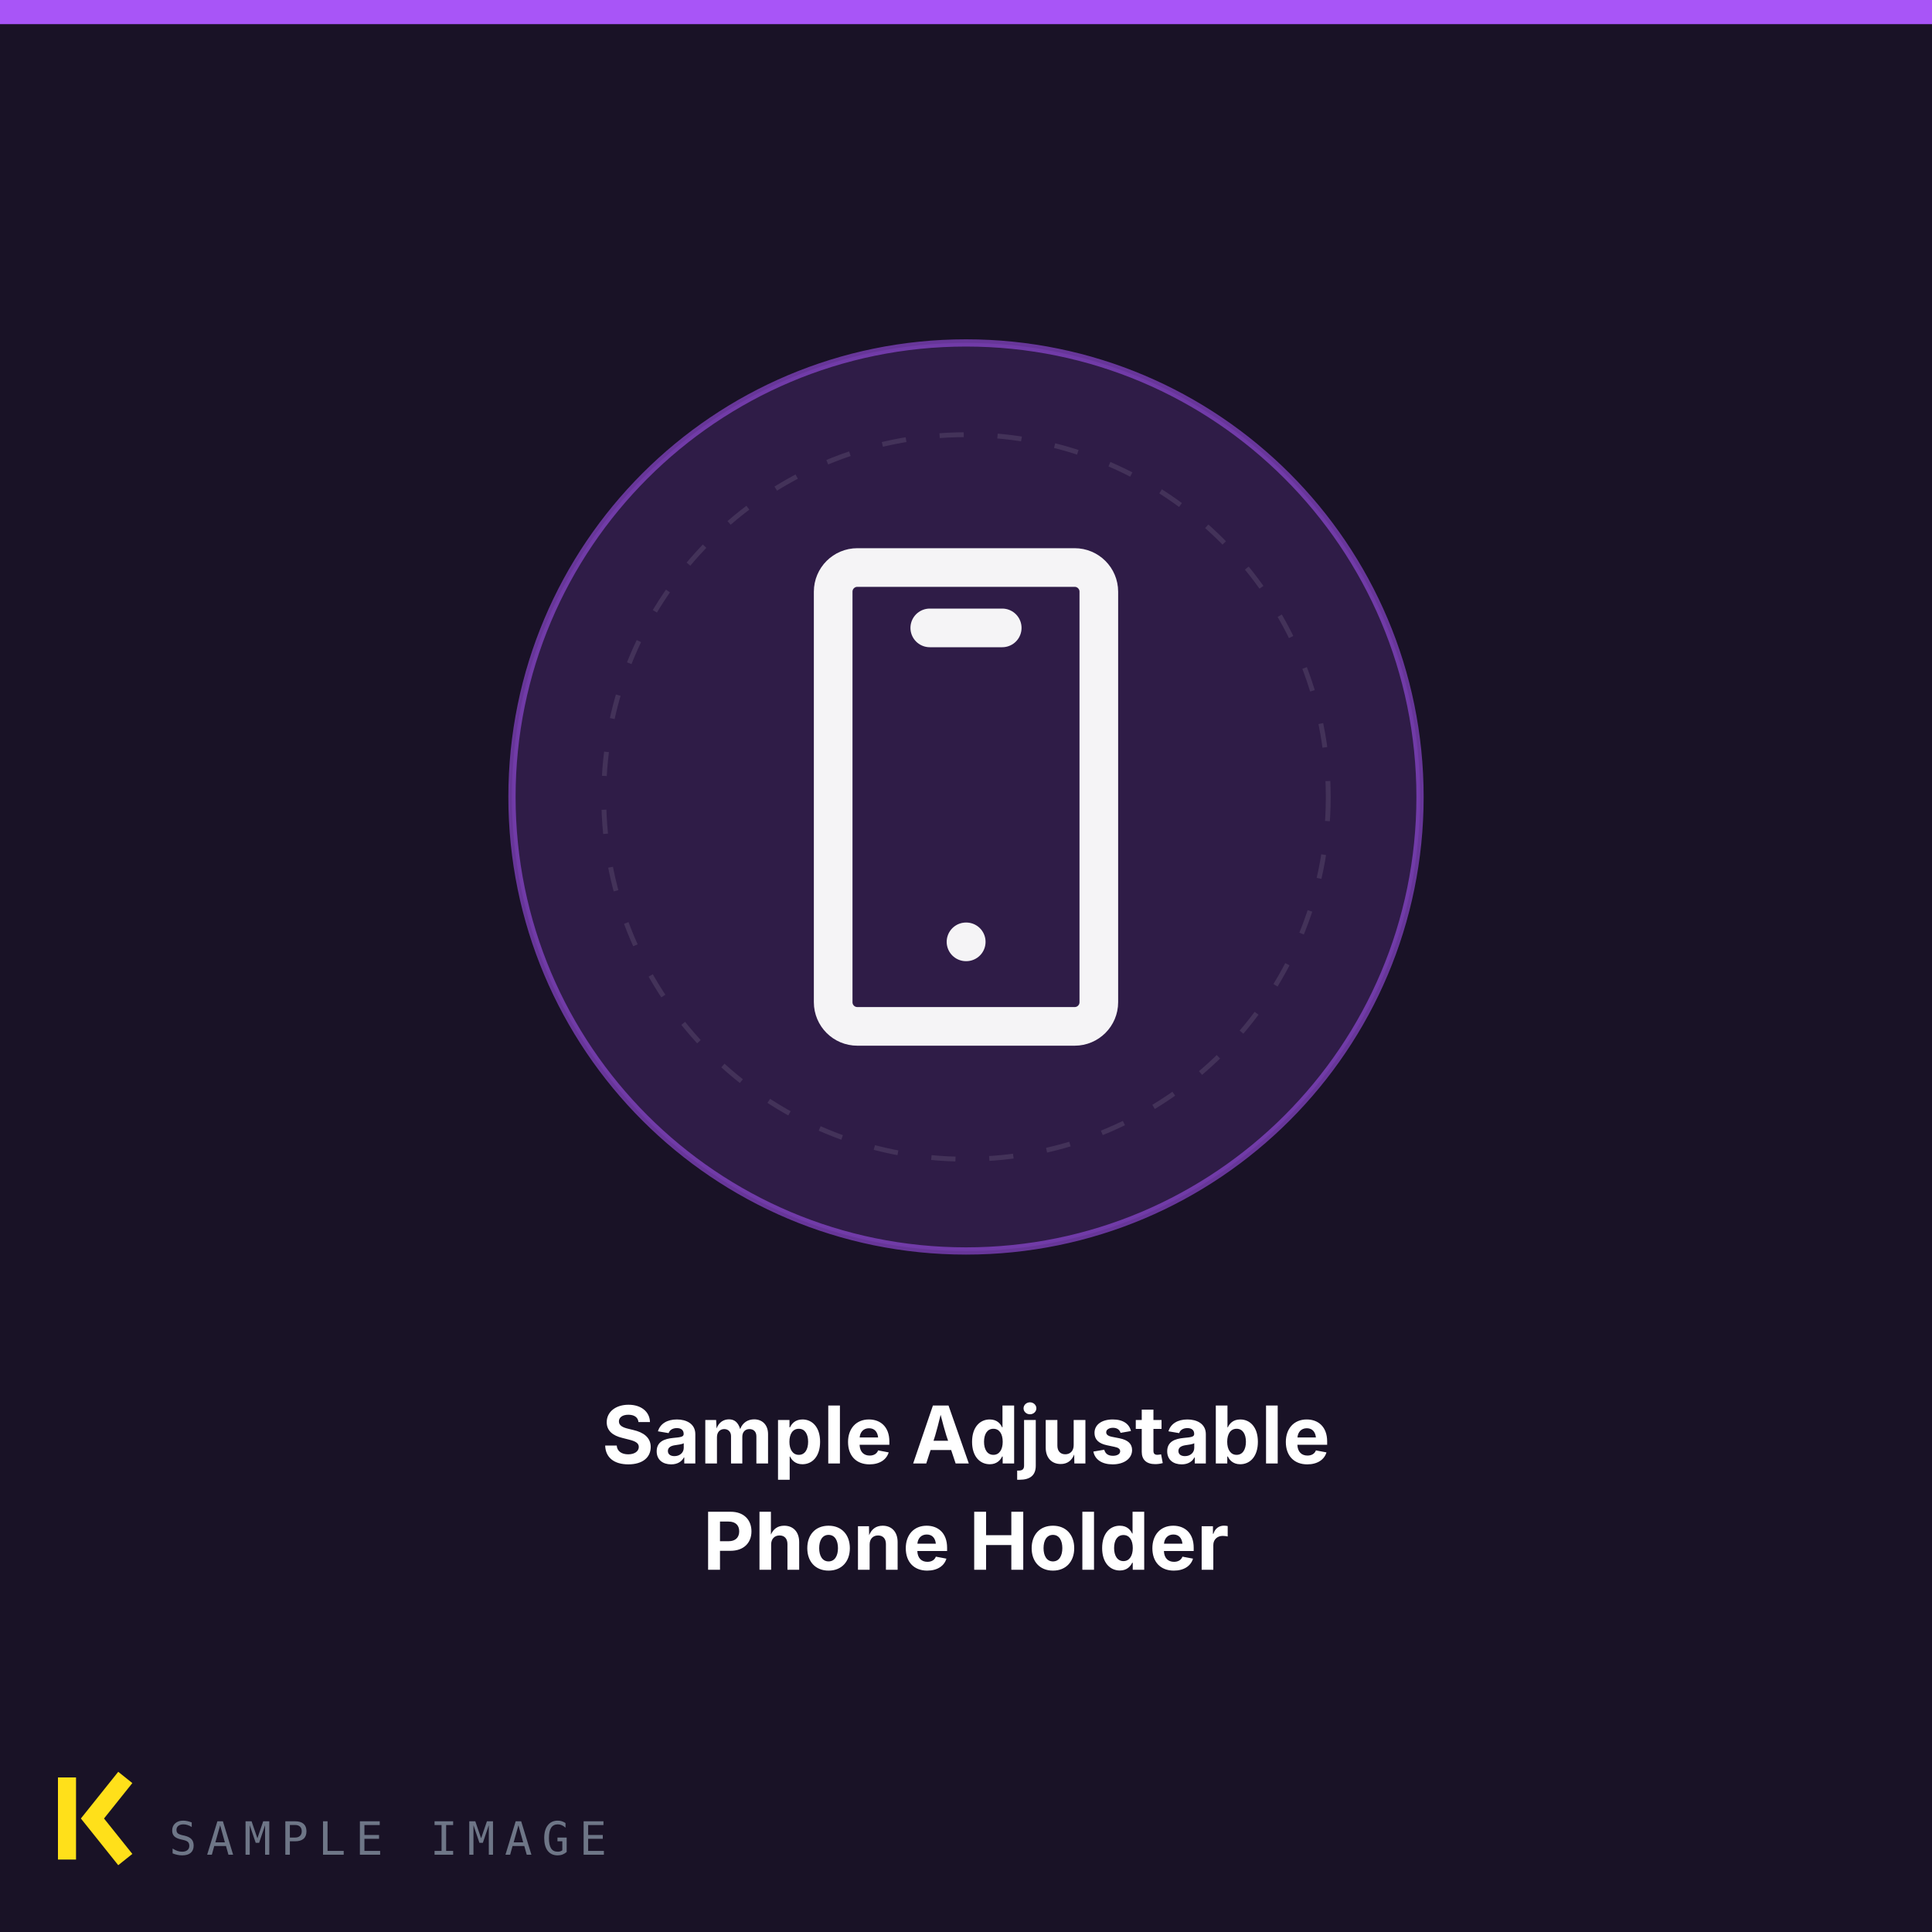
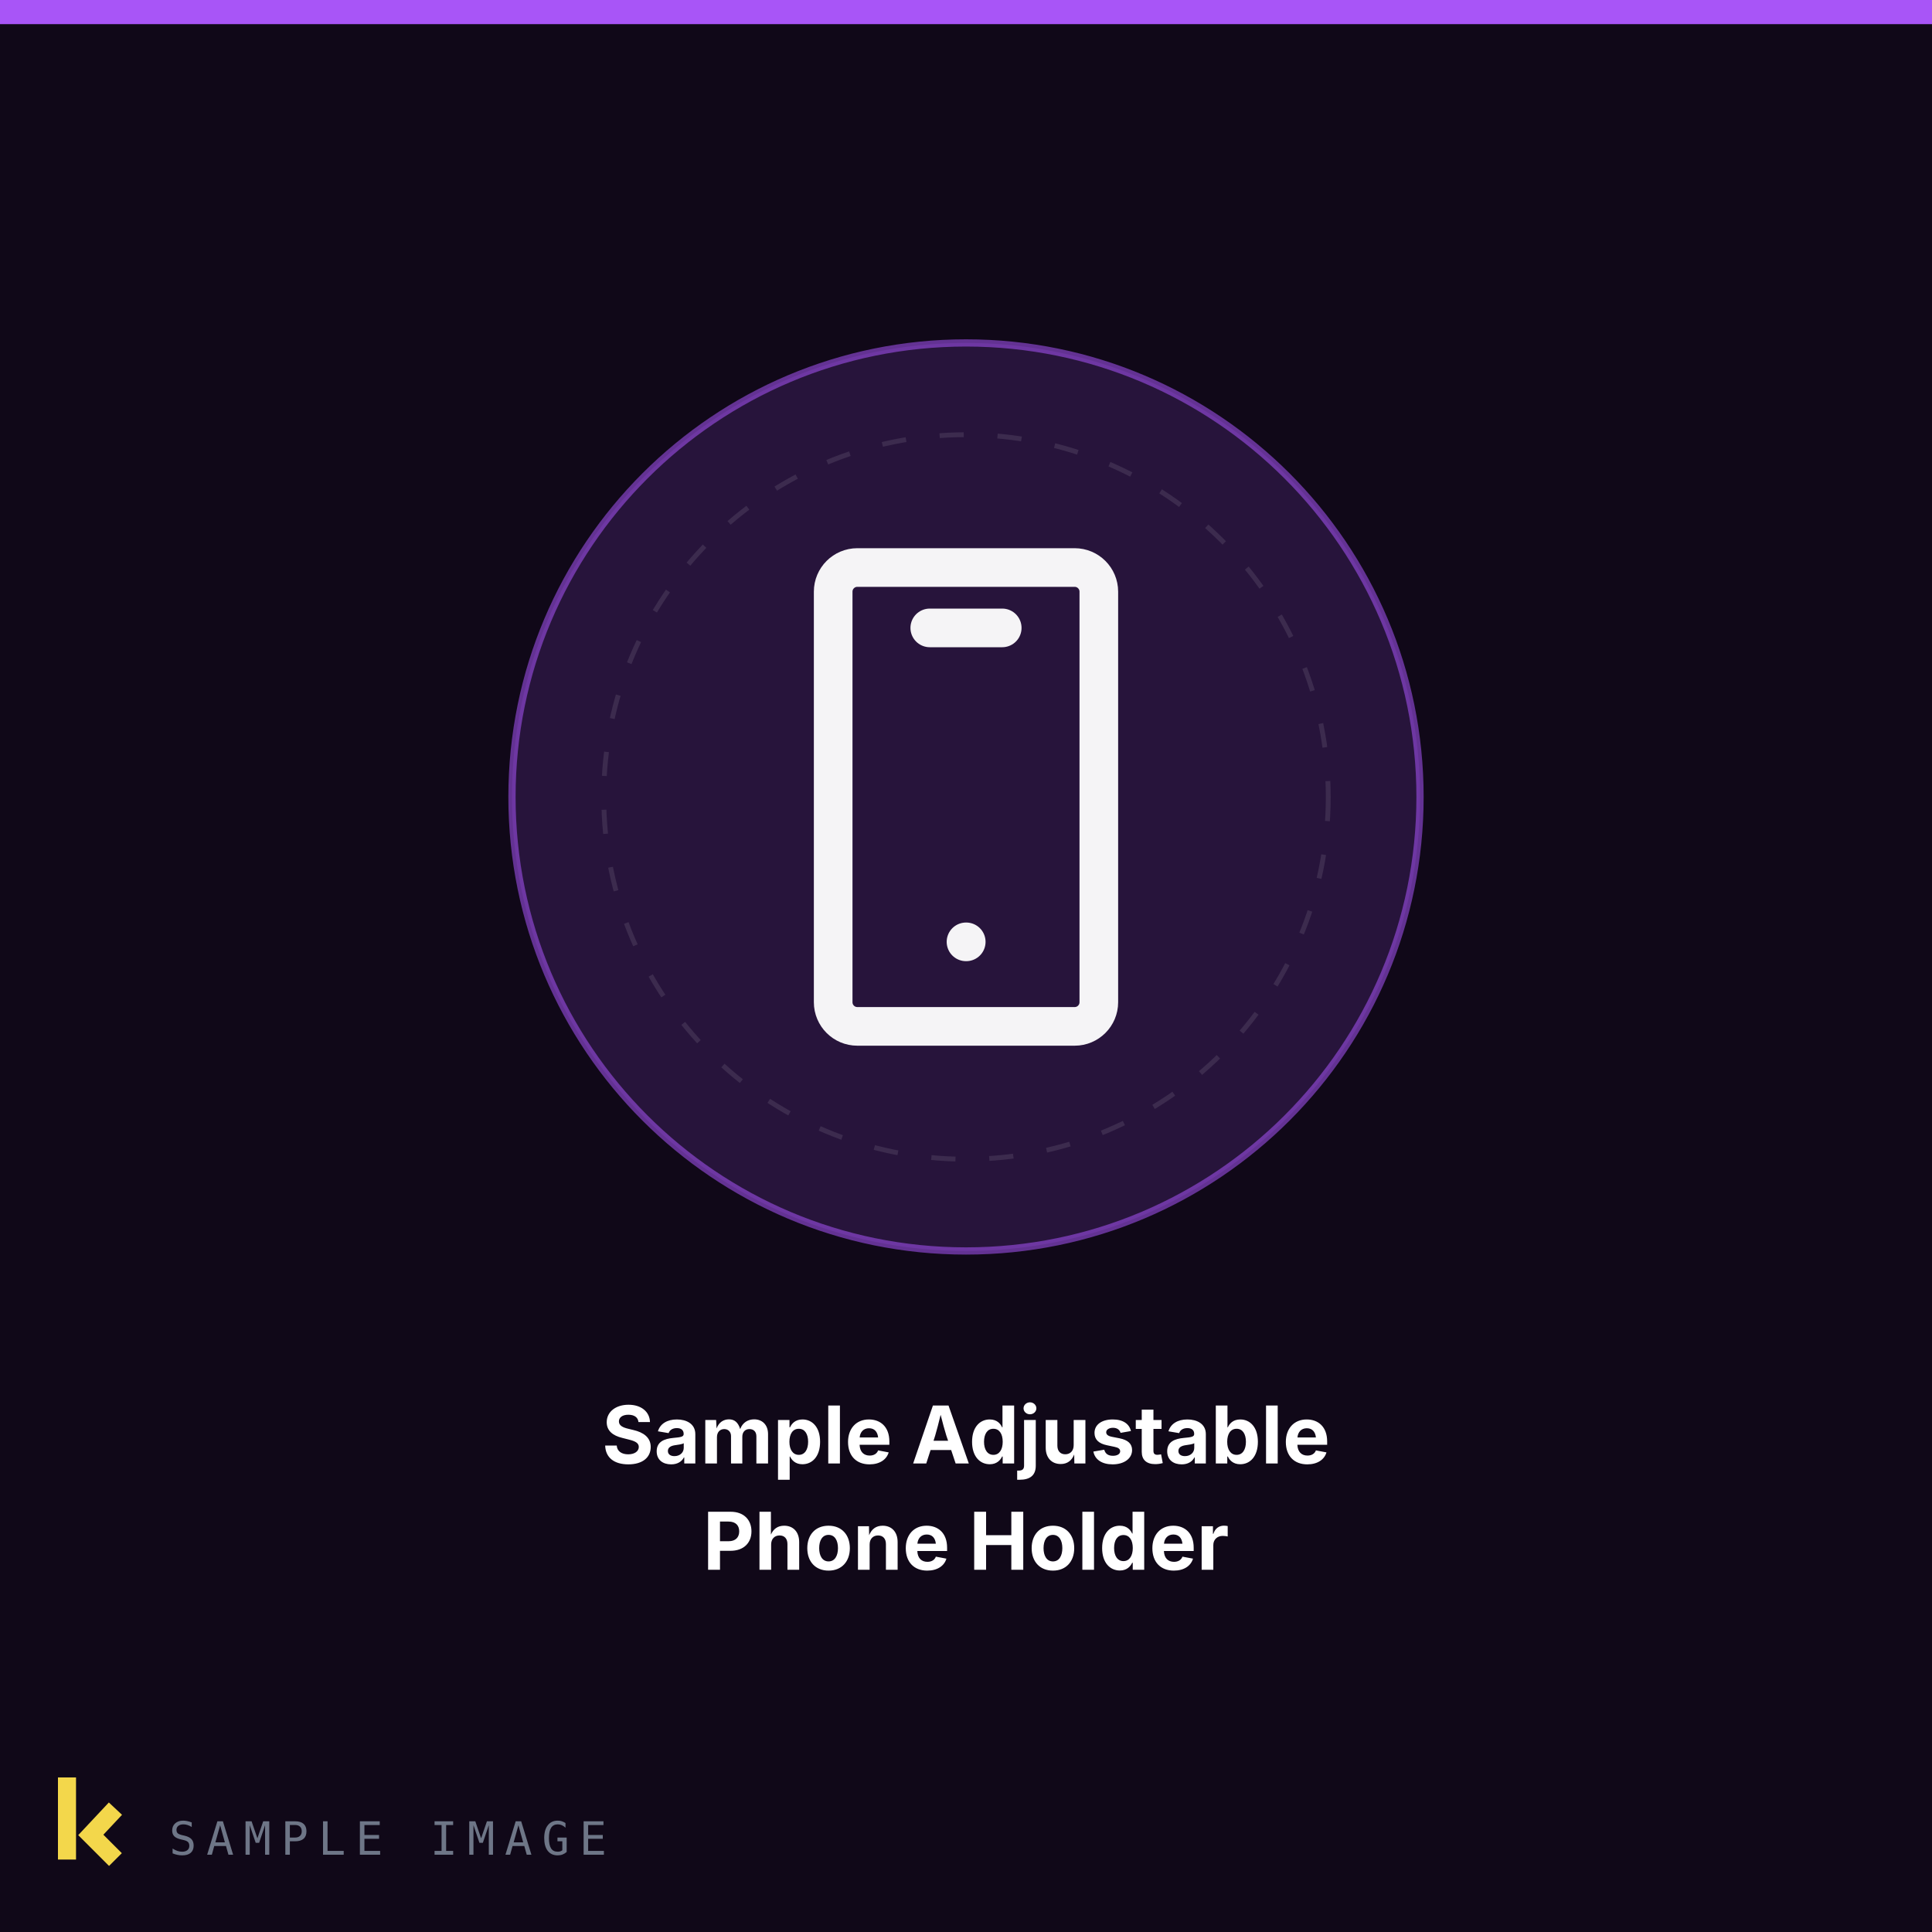
<svg xmlns="http://www.w3.org/2000/svg" viewBox="0 0 800 800" width="800" height="800" role="img" aria-label="Sample Adjustable Phone Holder — sample product image">
-   <rect width="800" height="800" fill="#0A0B0F" />
+   <rect width="800" height="800" fill="#000000" />
  <rect width="800" height="800" fill="#A855F7" fill-opacity=".10" />
  <rect y="0" width="800" height="10" fill="#A855F7" />
  <circle cx="400" cy="330" r="188" fill="#A855F7" fill-opacity=".16" />
  <circle cx="400" cy="330" r="188" fill="none" stroke="#A855F7" stroke-opacity=".55" stroke-width="3" />
  <circle cx="400" cy="330" r="150" fill="none" stroke="#fff" stroke-opacity=".10" stroke-width="2" stroke-dasharray="10 14" />
  <g transform="translate(280 210) scale(10)" color="#ffffff" stroke-width="1.35" opacity=".95">
    <path d="M7.5 2.5h9a1 1 0 0 1 1 1v17a1 1 0 0 1-1 1h-9a1 1 0 0 1-1-1v-17a1 1 0 0 1 1-1Z" fill="none" stroke="currentColor" stroke-width="1.6" stroke-linecap="round" stroke-linejoin="round" />
    <path d="M10.5 5h3" fill="none" stroke="currentColor" stroke-width="1.6" stroke-linecap="round" stroke-linejoin="round" />
    <path d="M12 18h.01" fill="none" stroke="currentColor" stroke-width="1.6" stroke-linecap="round" stroke-linejoin="round" />
  </g>
-   <g transform="translate(24 736) scale(0.34)" fill="#FFE01A" color="#FFE01A">
+   <g transform="translate(24 736) scale(0.34)" fill="#F3D74B" color="#F3D74B">
    <rect x="0" y="0" width="22" height="100" />
-     <path d="M 82 0 L 42 50 L 82 100" fill="none" stroke="currentColor" stroke-width="22" stroke-linecap="butt" stroke-linejoin="miter" />
+     <path d="M 70 38 L 40 70 L 70 100" fill="none" stroke="currentColor" stroke-width="22" stroke-linecap="butt" stroke-linejoin="miter" />
  </g>
  <text x="70" y="768" font-family="ui-monospace, SFMono-Regular, Menlo, monospace" font-size="19" letter-spacing="4" fill="#6E7687">SAMPLE IMAGE</text>
  <g font-family="Space Grotesk, Inter, Segoe UI, Roboto, Helvetica, Arial, sans-serif">
    <text x="400" y="606" text-anchor="middle" font-size="33" font-weight="700" fill="#fff">Sample Adjustable</text>
    <text x="400" y="650" text-anchor="middle" font-size="33" font-weight="700" fill="#fff">Phone Holder</text>
  </g>
</svg>
